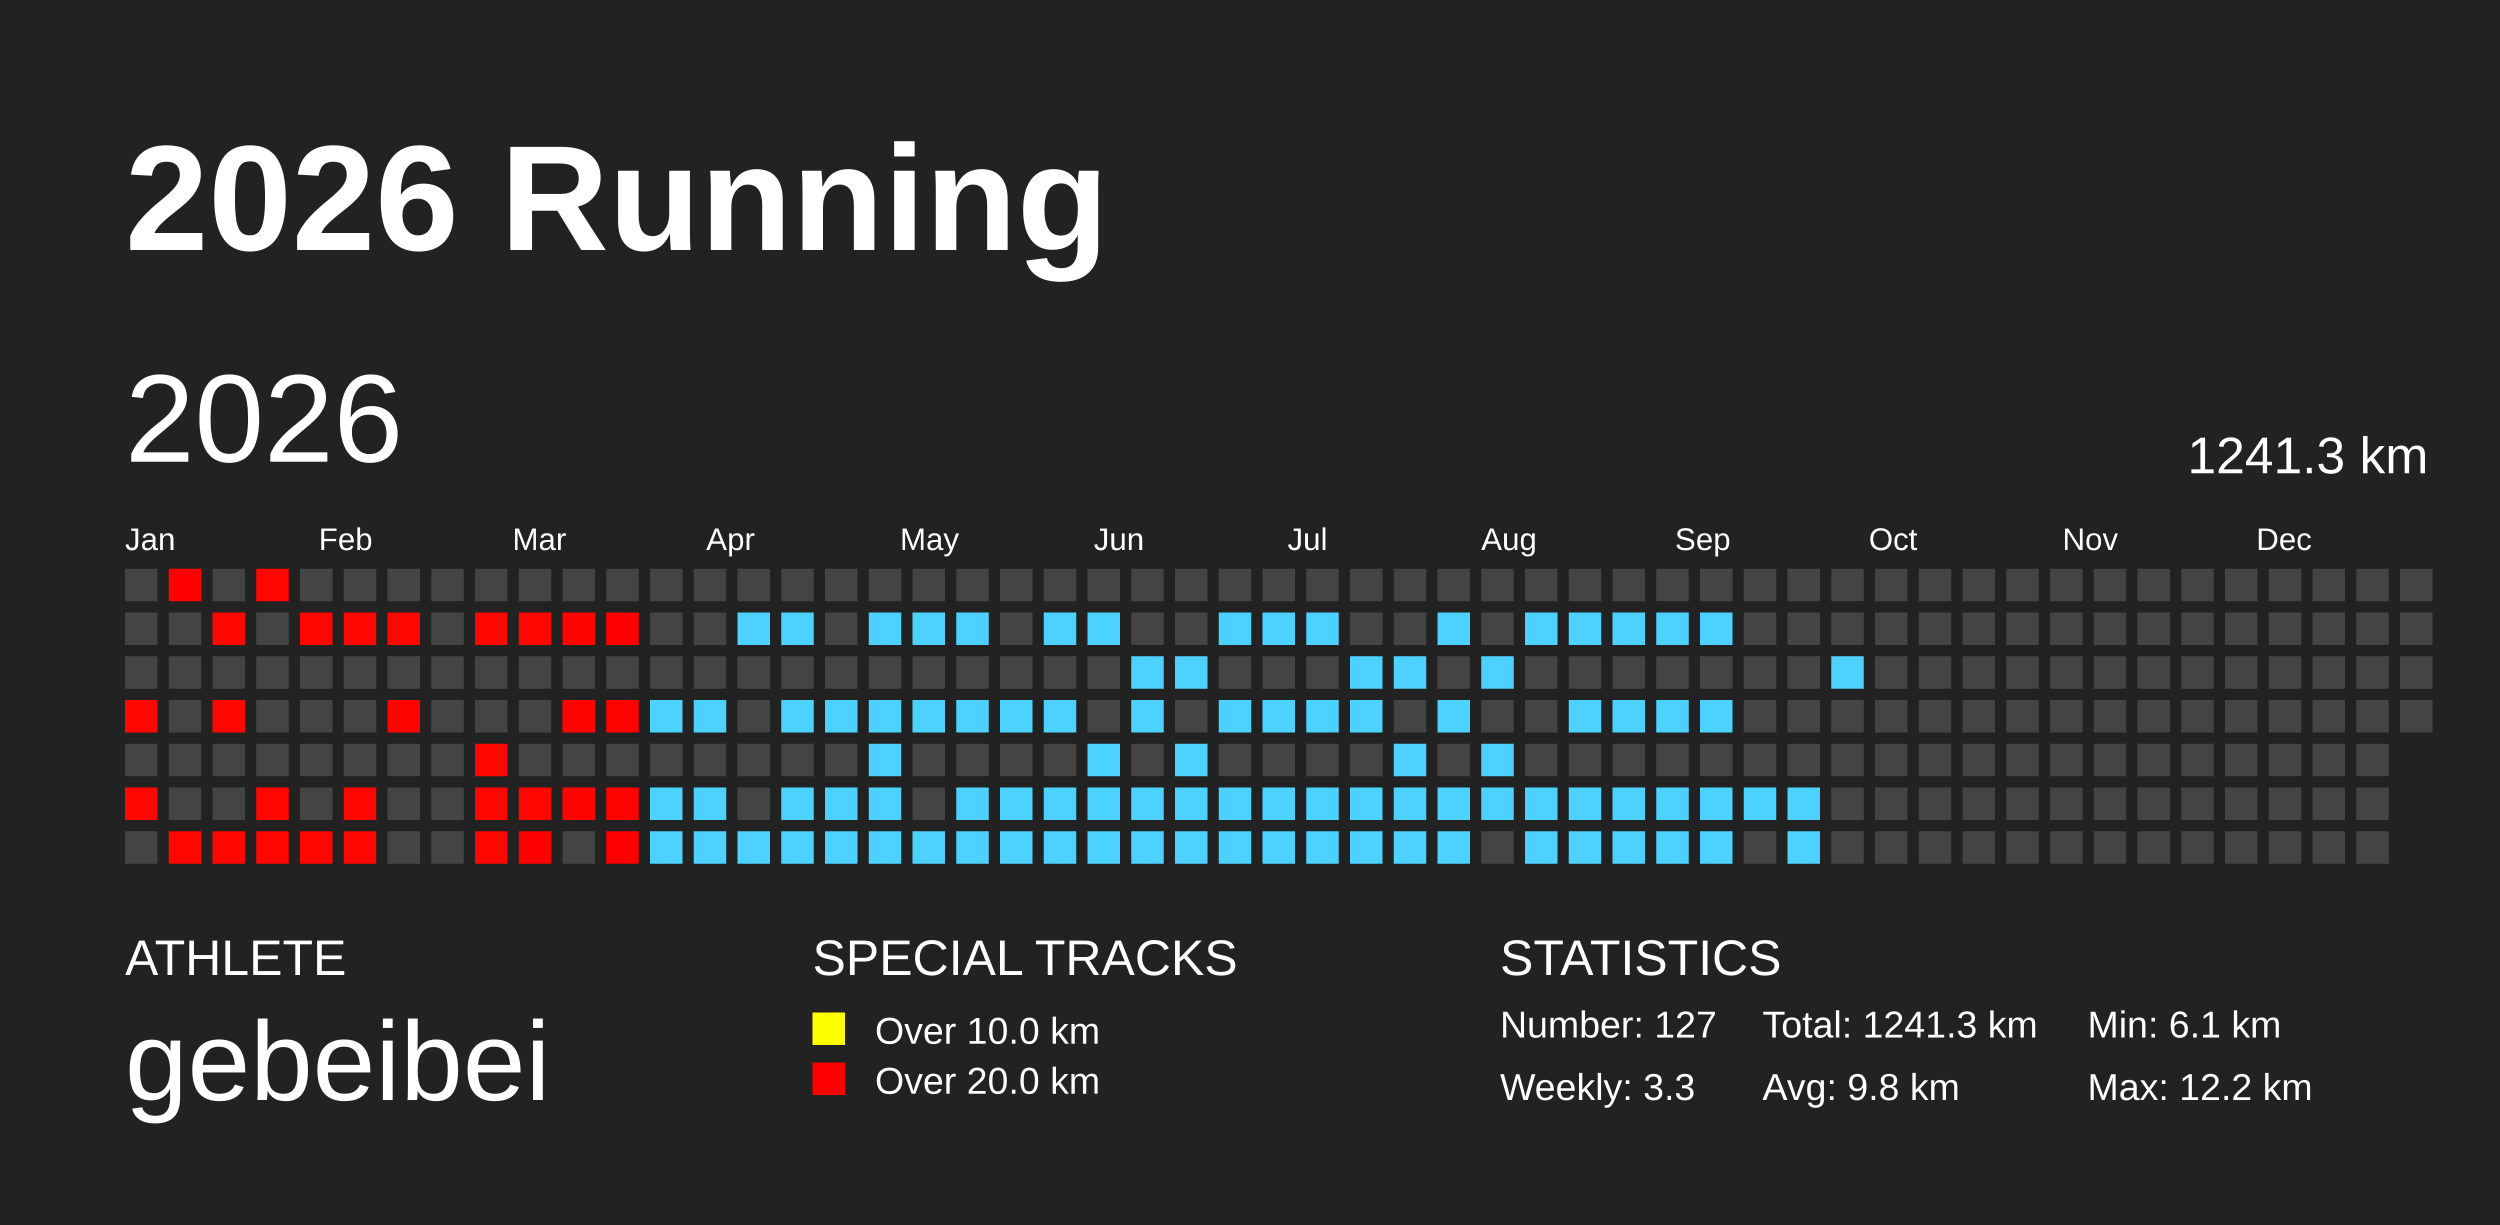
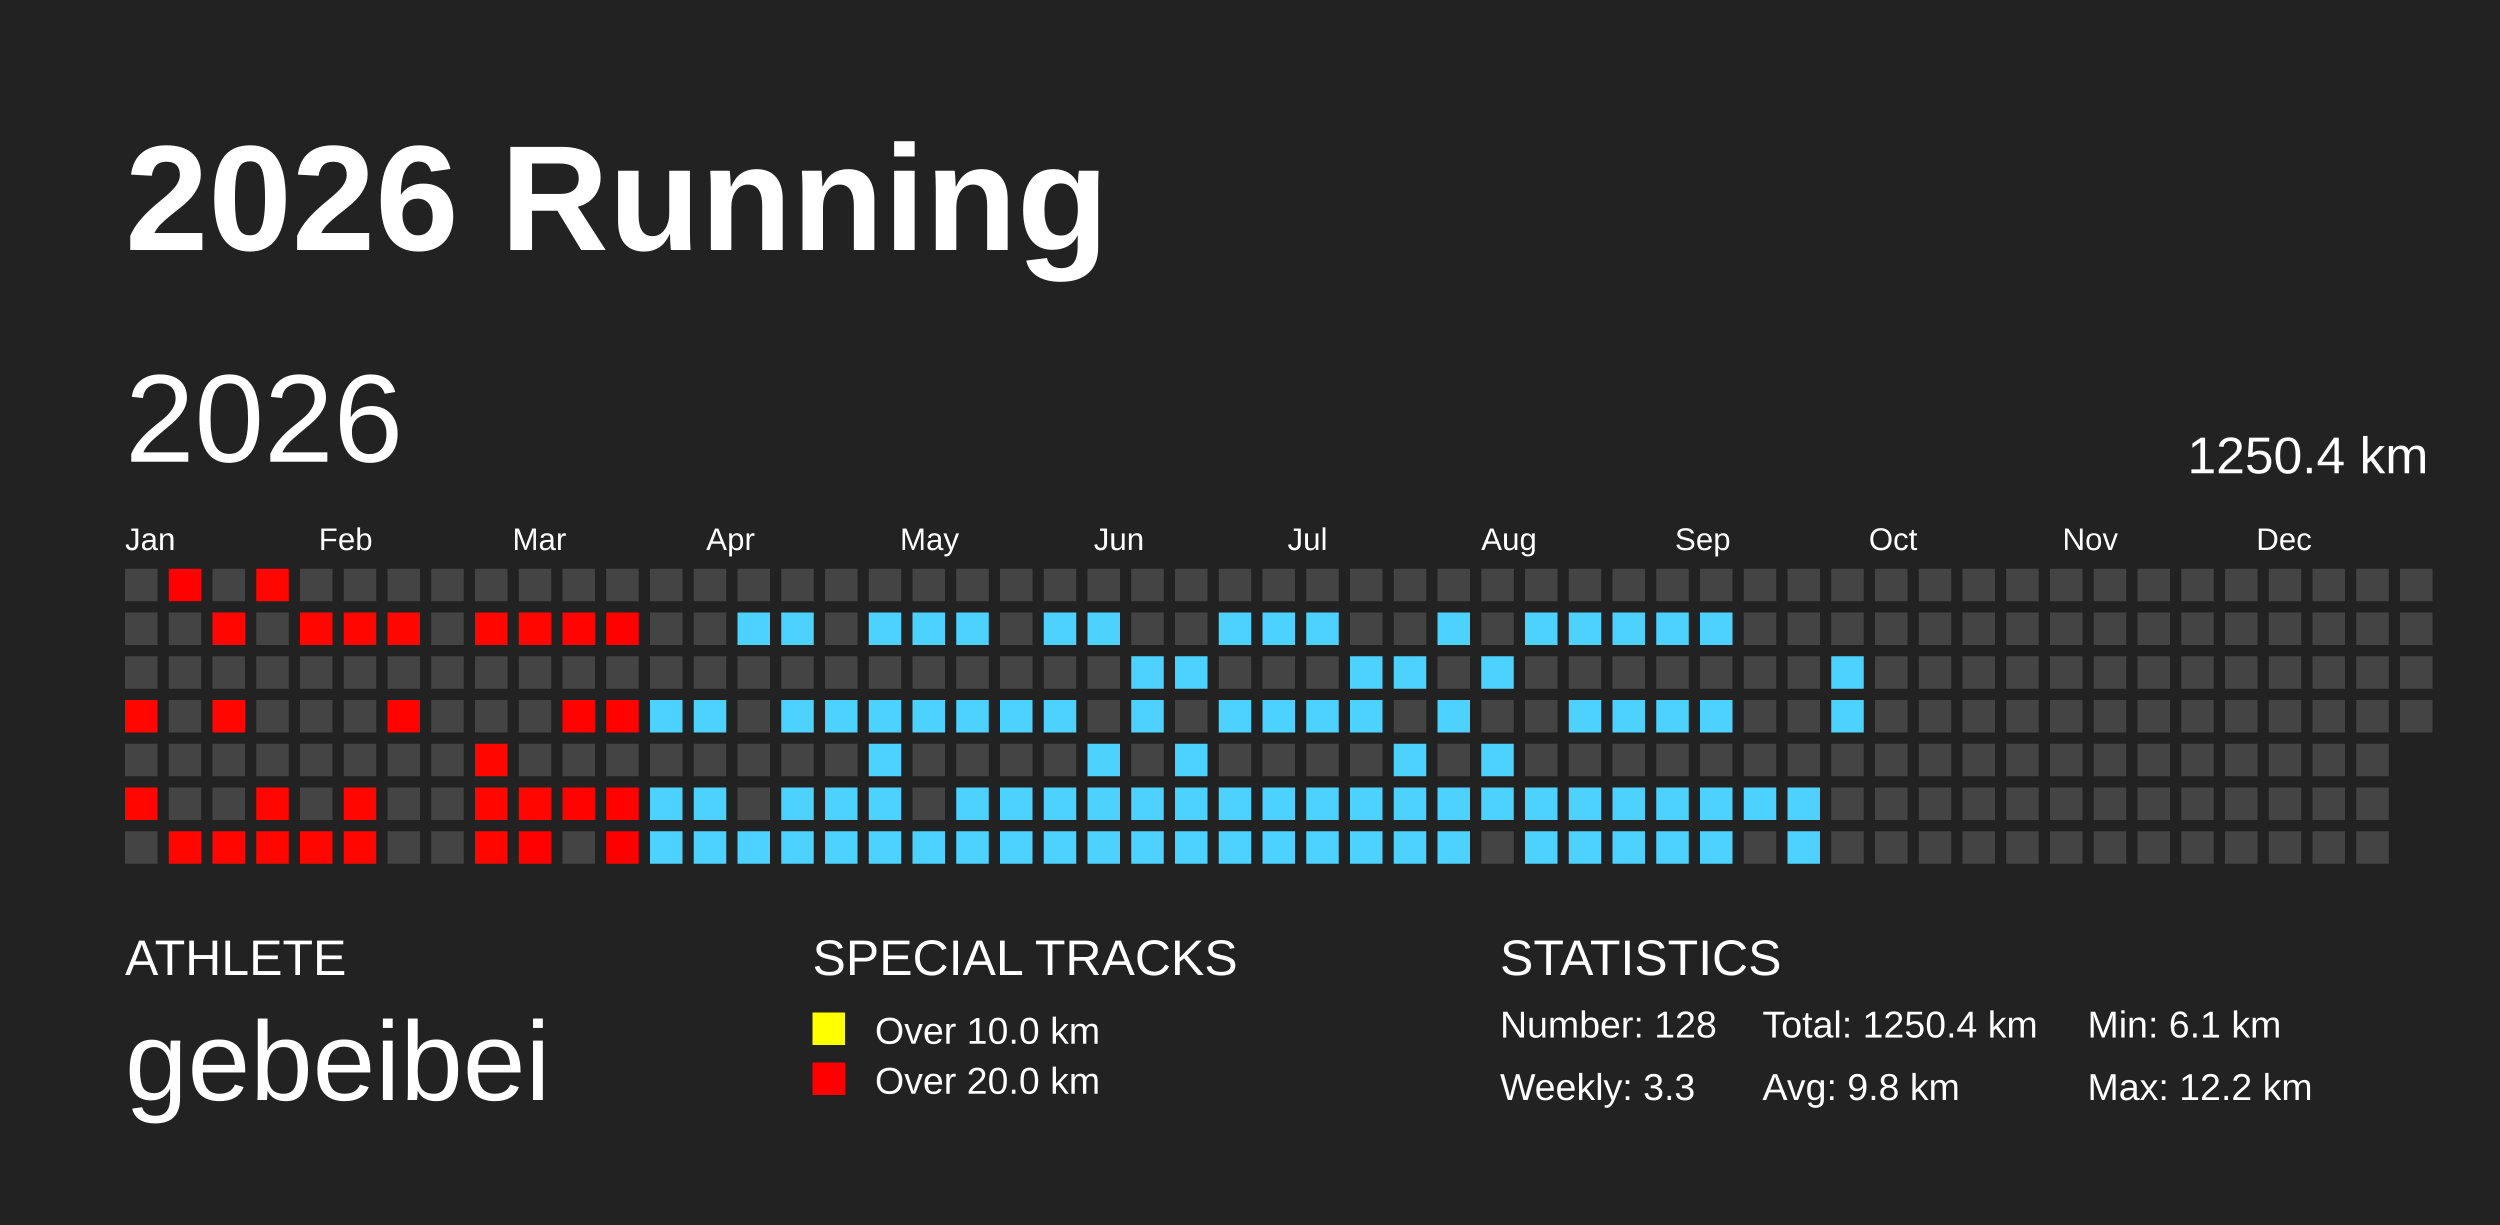
<svg xmlns="http://www.w3.org/2000/svg" baseProfile="full" height="98mm" version="1.1" viewBox="0,0,200,98" width="200mm">
  <defs />
  <rect fill="#222222" height="98" width="200" x="0" y="0" />
  <text fill="#FFFFFF" style="font-size:12px; font-family:Arial; font-weight:bold;" x="10" y="20">2026 Running</text>
  <text fill="#FFFFFF" style="font-size:4px; font-family:Arial" x="10" y="78">ATHLETE</text>
  <text fill="#FFFFFF" style="font-size:9px; font-family:Arial" x="10" y="88">gebeibei</text>
  <text fill="#FFFFFF" style="font-size:4px; font-family:Arial" x="65" y="78">SPECIAL TRACKS</text>
  <rect fill="yellow" height="2.6" width="2.6" x="65" y="81" />
  <text fill="#FFFFFF" style="font-size:3px; font-family:Arial" x="70" y="83.5">Over 10.0 km</text>
  <rect fill="red" height="2.6" width="2.6" x="65" y="85" />
  <text fill="#FFFFFF" style="font-size:3px; font-family:Arial" x="70" y="87.5">Over 20.0 km</text>
  <text fill="#FFFFFF" style="font-size:4px; font-family:Arial" x="120" y="78">STATISTICS</text>
-   <text fill="#FFFFFF" style="font-size:3px; font-family:Arial" x="120" y="83">Number: 127</text>
+   <text fill="#FFFFFF" style="font-size:3px; font-family:Arial" x="120" y="83">Number: 128</text>
  <text fill="#FFFFFF" style="font-size:3px; font-family:Arial" x="120" y="88">Weekly: 3.3</text>
-   <text fill="#FFFFFF" style="font-size:3px; font-family:Arial" x="141" y="83">Total: 1241.3 km</text>
+   <text fill="#FFFFFF" style="font-size:3px; font-family:Arial" x="141" y="83">Total: 1250.4 km</text>
  <text fill="#FFFFFF" style="font-size:3px; font-family:Arial" x="141" y="88">Avg: 9.8 km</text>
  <text fill="#FFFFFF" style="font-size:3px; font-family:Arial" x="167" y="83">Min: 6.1 km</text>
  <text fill="#FFFFFF" style="font-size:3px; font-family:Arial" x="167" y="88">Max: 12.2 km</text>
  <text dominant-baseline="hanging" fill="#FFFFFF" style="font-size:10.0px; font-family:Arial;" x="10" y="30">2026</text>
-   <text dominant-baseline="hanging" fill="#FFFFFF" style="font-size:4.125px; font-family:Arial;" x="175" y="35">1241.3 km</text>
+   <text dominant-baseline="hanging" fill="#FFFFFF" style="font-size:4.125px; font-family:Arial;" x="175" y="35">1250.4 km</text>
  <text fill="#FFFFFF" style="font-size:2.5px; font-family:Arial" x="10.0" y="44">Jan</text>
  <text fill="#FFFFFF" style="font-size:2.5px; font-family:Arial" x="25.5" y="44">Feb</text>
  <text fill="#FFFFFF" style="font-size:2.5px; font-family:Arial" x="41.0" y="44">Mar</text>
  <text fill="#FFFFFF" style="font-size:2.5px; font-family:Arial" x="56.5" y="44">Apr</text>
  <text fill="#FFFFFF" style="font-size:2.5px; font-family:Arial" x="72.0" y="44">May</text>
  <text fill="#FFFFFF" style="font-size:2.5px; font-family:Arial" x="87.5" y="44">Jun</text>
  <text fill="#FFFFFF" style="font-size:2.5px; font-family:Arial" x="103.0" y="44">Jul</text>
  <text fill="#FFFFFF" style="font-size:2.5px; font-family:Arial" x="118.5" y="44">Aug</text>
  <text fill="#FFFFFF" style="font-size:2.5px; font-family:Arial" x="134.0" y="44">Sep</text>
  <text fill="#FFFFFF" style="font-size:2.5px; font-family:Arial" x="149.5" y="44">Oct</text>
  <text fill="#FFFFFF" style="font-size:2.5px; font-family:Arial" x="165.0" y="44">Nov</text>
  <text fill="#FFFFFF" style="font-size:2.5px; font-family:Arial" x="180.5" y="44">Dec</text>
  <rect fill="#444444" height="2.6" width="2.6" x="10.0" y="45.5" />
  <rect fill="#444444" height="2.6" width="2.6" x="10.0" y="49.0" />
  <rect fill="#444444" height="2.6" width="2.6" x="10.0" y="52.5" />
  <rect fill="#ff0600" height="2.6" width="2.6" x="10.0" y="56.0" />
  <rect fill="#444444" height="2.6" width="2.6" x="10.0" y="59.5" />
  <rect fill="#ff0700" height="2.6" width="2.6" x="10.0" y="63.0" />
  <rect fill="#444444" height="2.6" width="2.6" x="10.0" y="66.5" />
  <rect fill="#ff0100" height="2.6" width="2.6" x="13.5" y="45.5" />
  <rect fill="#444444" height="2.6" width="2.6" x="13.5" y="49.0" />
  <rect fill="#444444" height="2.6" width="2.6" x="13.5" y="52.5" />
  <rect fill="#444444" height="2.6" width="2.6" x="13.5" y="56.0" />
  <rect fill="#444444" height="2.6" width="2.6" x="13.5" y="59.5" />
  <rect fill="#444444" height="2.6" width="2.6" x="13.5" y="63.0" />
  <rect fill="#ff0600" height="2.6" width="2.6" x="13.5" y="66.5" />
  <rect fill="#444444" height="2.6" width="2.6" x="17.0" y="45.5" />
  <rect fill="#ff0700" height="2.6" width="2.6" x="17.0" y="49.0" />
  <rect fill="#444444" height="2.6" width="2.6" x="17.0" y="52.5" />
  <rect fill="#ff0700" height="2.6" width="2.6" x="17.0" y="56.0" />
  <rect fill="#444444" height="2.6" width="2.6" x="17.0" y="59.5" />
  <rect fill="#444444" height="2.6" width="2.6" x="17.0" y="63.0" />
  <rect fill="#ff0700" height="2.6" width="2.6" x="17.0" y="66.5" />
  <rect fill="#ff0700" height="2.6" width="2.6" x="20.5" y="45.5" />
  <rect fill="#444444" height="2.6" width="2.6" x="20.5" y="49.0" />
  <rect fill="#444444" height="2.6" width="2.6" x="20.5" y="52.5" />
  <rect fill="#444444" height="2.6" width="2.6" x="20.5" y="56.0" />
  <rect fill="#444444" height="2.6" width="2.6" x="20.5" y="59.5" />
  <rect fill="#ff0700" height="2.6" width="2.6" x="20.5" y="63.0" />
  <rect fill="#ff0600" height="2.6" width="2.6" x="20.5" y="66.5" />
  <rect fill="#444444" height="2.6" width="2.6" x="24.0" y="45.5" />
  <rect fill="#ff0700" height="2.6" width="2.6" x="24.0" y="49.0" />
  <rect fill="#444444" height="2.6" width="2.6" x="24.0" y="52.5" />
  <rect fill="#444444" height="2.6" width="2.6" x="24.0" y="56.0" />
  <rect fill="#444444" height="2.6" width="2.6" x="24.0" y="59.5" />
  <rect fill="#444444" height="2.6" width="2.6" x="24.0" y="63.0" />
  <rect fill="#ff0700" height="2.6" width="2.6" x="24.0" y="66.5" />
  <rect fill="#444444" height="2.6" width="2.6" x="27.5" y="45.5" />
  <rect fill="#ff0700" height="2.6" width="2.6" x="27.5" y="49.0" />
  <rect fill="#444444" height="2.6" width="2.6" x="27.5" y="52.5" />
  <rect fill="#444444" height="2.6" width="2.6" x="27.5" y="56.0" />
  <rect fill="#444444" height="2.6" width="2.6" x="27.5" y="59.5" />
  <rect fill="#ff0600" height="2.6" width="2.6" x="27.5" y="63.0" />
  <rect fill="#ff0700" height="2.6" width="2.6" x="27.5" y="66.5" />
  <rect fill="#444444" height="2.6" width="2.6" x="31.0" y="45.5" />
  <rect fill="#ff0600" height="2.6" width="2.6" x="31.0" y="49.0" />
  <rect fill="#444444" height="2.6" width="2.6" x="31.0" y="52.5" />
  <rect fill="#ff0300" height="2.6" width="2.6" x="31.0" y="56.0" />
  <rect fill="#444444" height="2.6" width="2.6" x="31.0" y="59.5" />
  <rect fill="#444444" height="2.6" width="2.6" x="31.0" y="63.0" />
  <rect fill="#444444" height="2.6" width="2.6" x="31.0" y="66.5" />
  <rect fill="#444444" height="2.6" width="2.6" x="34.5" y="45.5" />
  <rect fill="#444444" height="2.6" width="2.6" x="34.5" y="49.0" />
  <rect fill="#444444" height="2.6" width="2.6" x="34.5" y="52.5" />
  <rect fill="#444444" height="2.6" width="2.6" x="34.5" y="56.0" />
  <rect fill="#444444" height="2.6" width="2.6" x="34.5" y="59.5" />
  <rect fill="#444444" height="2.6" width="2.6" x="34.5" y="63.0" />
  <rect fill="#444444" height="2.6" width="2.6" x="34.5" y="66.5" />
  <rect fill="#444444" height="2.6" width="2.6" x="38.0" y="45.5" />
  <rect fill="#ff0600" height="2.6" width="2.6" x="38.0" y="49.0" />
  <rect fill="#444444" height="2.6" width="2.6" x="38.0" y="52.5" />
  <rect fill="#444444" height="2.6" width="2.6" x="38.0" y="56.0" />
  <rect fill="#ff0700" height="2.6" width="2.6" x="38.0" y="59.5" />
  <rect fill="#ff0700" height="2.6" width="2.6" x="38.0" y="63.0" />
  <rect fill="#ff0700" height="2.6" width="2.6" x="38.0" y="66.5" />
  <rect fill="#444444" height="2.6" width="2.6" x="41.5" y="45.5" />
  <rect fill="#ff0700" height="2.6" width="2.6" x="41.5" y="49.0" />
  <rect fill="#444444" height="2.6" width="2.6" x="41.5" y="52.5" />
  <rect fill="#444444" height="2.6" width="2.6" x="41.5" y="56.0" />
  <rect fill="#444444" height="2.6" width="2.6" x="41.5" y="59.5" />
  <rect fill="#ff0600" height="2.6" width="2.6" x="41.5" y="63.0" />
  <rect fill="#ff0100" height="2.6" width="2.6" x="41.5" y="66.5" />
  <rect fill="#444444" height="2.6" width="2.6" x="45.0" y="45.5" />
  <rect fill="#ff0400" height="2.6" width="2.6" x="45.0" y="49.0" />
  <rect fill="#444444" height="2.6" width="2.6" x="45.0" y="52.5" />
  <rect fill="#ff0300" height="2.6" width="2.6" x="45.0" y="56.0" />
  <rect fill="#444444" height="2.6" width="2.6" x="45.0" y="59.5" />
  <rect fill="#ff0300" height="2.6" width="2.6" x="45.0" y="63.0" />
  <rect fill="#444444" height="2.6" width="2.6" x="45.0" y="66.5" />
  <rect fill="#444444" height="2.6" width="2.6" x="48.5" y="45.5" />
  <rect fill="#ff0200" height="2.6" width="2.6" x="48.5" y="49.0" />
  <rect fill="#444444" height="2.6" width="2.6" x="48.5" y="52.5" />
  <rect fill="#ff0300" height="2.6" width="2.6" x="48.5" y="56.0" />
  <rect fill="#444444" height="2.6" width="2.6" x="48.5" y="59.5" />
  <rect fill="#ff0300" height="2.6" width="2.6" x="48.5" y="63.0" />
  <rect fill="#ff0000" height="2.6" width="2.6" x="48.5" y="66.5" />
  <rect fill="#444444" height="2.6" width="2.6" x="52.0" y="45.5" />
  <rect fill="#444444" height="2.6" width="2.6" x="52.0" y="49.0" />
  <rect fill="#444444" height="2.6" width="2.6" x="52.0" y="52.5" />
  <rect fill="#4dd2ff" height="2.6" width="2.6" x="52.0" y="56.0" />
  <rect fill="#444444" height="2.6" width="2.6" x="52.0" y="59.5" />
  <rect fill="#4dd2ff" height="2.6" width="2.6" x="52.0" y="63.0" />
  <rect fill="#4dd2ff" height="2.6" width="2.6" x="52.0" y="66.5" />
  <rect fill="#444444" height="2.6" width="2.6" x="55.5" y="45.5" />
  <rect fill="#444444" height="2.6" width="2.6" x="55.5" y="49.0" />
  <rect fill="#444444" height="2.6" width="2.6" x="55.5" y="52.5" />
  <rect fill="#4dd2ff" height="2.6" width="2.6" x="55.5" y="56.0" />
  <rect fill="#444444" height="2.6" width="2.6" x="55.5" y="59.5" />
  <rect fill="#4dd2ff" height="2.6" width="2.6" x="55.5" y="63.0" />
  <rect fill="#4dd2ff" height="2.6" width="2.6" x="55.5" y="66.5" />
  <rect fill="#444444" height="2.6" width="2.6" x="59.0" y="45.5" />
  <rect fill="#4dd2ff" height="2.6" width="2.6" x="59.0" y="49.0" />
  <rect fill="#444444" height="2.6" width="2.6" x="59.0" y="52.5" />
  <rect fill="#444444" height="2.6" width="2.6" x="59.0" y="56.0" />
  <rect fill="#444444" height="2.6" width="2.6" x="59.0" y="59.5" />
  <rect fill="#444444" height="2.6" width="2.6" x="59.0" y="63.0" />
  <rect fill="#4dd2ff" height="2.6" width="2.6" x="59.0" y="66.5" />
  <rect fill="#444444" height="2.6" width="2.6" x="62.5" y="45.5" />
  <rect fill="#4dd2ff" height="2.6" width="2.6" x="62.5" y="49.0" />
  <rect fill="#444444" height="2.6" width="2.6" x="62.5" y="52.5" />
  <rect fill="#4dd2ff" height="2.6" width="2.6" x="62.5" y="56.0" />
  <rect fill="#444444" height="2.6" width="2.6" x="62.5" y="59.5" />
  <rect fill="#4dd2ff" height="2.6" width="2.6" x="62.5" y="63.0" />
  <rect fill="#4dd2ff" height="2.6" width="2.6" x="62.5" y="66.5" />
  <rect fill="#444444" height="2.6" width="2.6" x="66.0" y="45.5" />
  <rect fill="#444444" height="2.6" width="2.6" x="66.0" y="49.0" />
  <rect fill="#444444" height="2.6" width="2.6" x="66.0" y="52.5" />
  <rect fill="#4dd2ff" height="2.6" width="2.6" x="66.0" y="56.0" />
  <rect fill="#444444" height="2.6" width="2.6" x="66.0" y="59.5" />
  <rect fill="#4dd2ff" height="2.6" width="2.6" x="66.0" y="63.0" />
  <rect fill="#4dd2ff" height="2.6" width="2.6" x="66.0" y="66.5" />
  <rect fill="#444444" height="2.6" width="2.6" x="69.5" y="45.5" />
  <rect fill="#4dd2ff" height="2.6" width="2.6" x="69.5" y="49.0" />
  <rect fill="#444444" height="2.6" width="2.6" x="69.5" y="52.5" />
  <rect fill="#4dd2ff" height="2.6" width="2.6" x="69.5" y="56.0" />
  <rect fill="#4dd2ff" height="2.6" width="2.6" x="69.5" y="59.5" />
  <rect fill="#4dd2ff" height="2.6" width="2.6" x="69.5" y="63.0" />
  <rect fill="#4dd2ff" height="2.6" width="2.6" x="69.5" y="66.5" />
  <rect fill="#444444" height="2.6" width="2.6" x="73.0" y="45.5" />
  <rect fill="#4dd2ff" height="2.6" width="2.6" x="73.0" y="49.0" />
  <rect fill="#444444" height="2.6" width="2.6" x="73.0" y="52.5" />
  <rect fill="#4dd2ff" height="2.6" width="2.6" x="73.0" y="56.0" />
  <rect fill="#444444" height="2.6" width="2.6" x="73.0" y="59.5" />
  <rect fill="#444444" height="2.6" width="2.6" x="73.0" y="63.0" />
  <rect fill="#4dd2ff" height="2.6" width="2.6" x="73.0" y="66.5" />
  <rect fill="#444444" height="2.6" width="2.6" x="76.5" y="45.5" />
  <rect fill="#4dd2ff" height="2.6" width="2.6" x="76.5" y="49.0" />
  <rect fill="#444444" height="2.6" width="2.6" x="76.5" y="52.5" />
  <rect fill="#4dd2ff" height="2.6" width="2.6" x="76.5" y="56.0" />
  <rect fill="#444444" height="2.6" width="2.6" x="76.5" y="59.5" />
  <rect fill="#4dd2ff" height="2.6" width="2.6" x="76.5" y="63.0" />
  <rect fill="#4dd2ff" height="2.6" width="2.6" x="76.5" y="66.5" />
  <rect fill="#444444" height="2.6" width="2.6" x="80.0" y="45.5" />
  <rect fill="#444444" height="2.6" width="2.6" x="80.0" y="49.0" />
  <rect fill="#444444" height="2.6" width="2.6" x="80.0" y="52.5" />
  <rect fill="#4dd2ff" height="2.6" width="2.6" x="80.0" y="56.0" />
  <rect fill="#444444" height="2.6" width="2.6" x="80.0" y="59.5" />
  <rect fill="#4dd2ff" height="2.6" width="2.6" x="80.0" y="63.0" />
  <rect fill="#4dd2ff" height="2.6" width="2.6" x="80.0" y="66.5" />
  <rect fill="#444444" height="2.6" width="2.6" x="83.5" y="45.5" />
  <rect fill="#4dd2ff" height="2.6" width="2.6" x="83.5" y="49.0" />
  <rect fill="#444444" height="2.6" width="2.6" x="83.5" y="52.5" />
  <rect fill="#4dd2ff" height="2.6" width="2.6" x="83.5" y="56.0" />
  <rect fill="#444444" height="2.6" width="2.6" x="83.5" y="59.5" />
  <rect fill="#4dd2ff" height="2.6" width="2.6" x="83.5" y="63.0" />
  <rect fill="#4dd2ff" height="2.6" width="2.6" x="83.5" y="66.5" />
  <rect fill="#444444" height="2.6" width="2.6" x="87.0" y="45.5" />
  <rect fill="#4dd2ff" height="2.6" width="2.6" x="87.0" y="49.0" />
  <rect fill="#444444" height="2.6" width="2.6" x="87.0" y="52.5" />
  <rect fill="#444444" height="2.6" width="2.6" x="87.0" y="56.0" />
  <rect fill="#4dd2ff" height="2.6" width="2.6" x="87.0" y="59.5" />
  <rect fill="#4dd2ff" height="2.6" width="2.6" x="87.0" y="63.0" />
  <rect fill="#4dd2ff" height="2.6" width="2.6" x="87.0" y="66.5" />
  <rect fill="#444444" height="2.6" width="2.6" x="90.5" y="45.5" />
  <rect fill="#444444" height="2.6" width="2.6" x="90.5" y="49.0" />
  <rect fill="#4dd2ff" height="2.6" width="2.6" x="90.5" y="52.5" />
  <rect fill="#4dd2ff" height="2.6" width="2.6" x="90.5" y="56.0" />
  <rect fill="#444444" height="2.6" width="2.6" x="90.5" y="59.5" />
  <rect fill="#4dd2ff" height="2.6" width="2.6" x="90.5" y="63.0" />
  <rect fill="#4dd2ff" height="2.6" width="2.6" x="90.5" y="66.5" />
  <rect fill="#444444" height="2.6" width="2.6" x="94.0" y="45.5" />
  <rect fill="#444444" height="2.6" width="2.6" x="94.0" y="49.0" />
  <rect fill="#4dd2ff" height="2.6" width="2.6" x="94.0" y="52.5" />
  <rect fill="#444444" height="2.6" width="2.6" x="94.0" y="56.0" />
  <rect fill="#4dd2ff" height="2.6" width="2.6" x="94.0" y="59.5" />
  <rect fill="#4dd2ff" height="2.6" width="2.6" x="94.0" y="63.0" />
  <rect fill="#4dd2ff" height="2.6" width="2.6" x="94.0" y="66.5" />
  <rect fill="#444444" height="2.6" width="2.6" x="97.5" y="45.5" />
  <rect fill="#4dd2ff" height="2.6" width="2.6" x="97.5" y="49.0" />
  <rect fill="#444444" height="2.6" width="2.6" x="97.5" y="52.5" />
  <rect fill="#4dd2ff" height="2.6" width="2.6" x="97.5" y="56.0" />
  <rect fill="#444444" height="2.6" width="2.6" x="97.5" y="59.5" />
  <rect fill="#4dd2ff" height="2.6" width="2.6" x="97.5" y="63.0" />
  <rect fill="#4dd2ff" height="2.6" width="2.6" x="97.5" y="66.5" />
  <rect fill="#444444" height="2.6" width="2.6" x="101.0" y="45.5" />
  <rect fill="#4dd2ff" height="2.6" width="2.6" x="101.0" y="49.0" />
  <rect fill="#444444" height="2.6" width="2.6" x="101.0" y="52.5" />
  <rect fill="#4dd2ff" height="2.6" width="2.6" x="101.0" y="56.0" />
  <rect fill="#444444" height="2.6" width="2.6" x="101.0" y="59.5" />
  <rect fill="#4dd2ff" height="2.6" width="2.6" x="101.0" y="63.0" />
  <rect fill="#4dd2ff" height="2.6" width="2.6" x="101.0" y="66.5" />
  <rect fill="#444444" height="2.6" width="2.6" x="104.5" y="45.5" />
  <rect fill="#4dd2ff" height="2.6" width="2.6" x="104.5" y="49.0" />
  <rect fill="#444444" height="2.6" width="2.6" x="104.5" y="52.5" />
  <rect fill="#4dd2ff" height="2.6" width="2.6" x="104.5" y="56.0" />
  <rect fill="#444444" height="2.6" width="2.6" x="104.5" y="59.5" />
  <rect fill="#4dd2ff" height="2.6" width="2.6" x="104.5" y="63.0" />
  <rect fill="#4dd2ff" height="2.6" width="2.6" x="104.5" y="66.5" />
  <rect fill="#444444" height="2.6" width="2.6" x="108.0" y="45.5" />
  <rect fill="#444444" height="2.6" width="2.6" x="108.0" y="49.0" />
  <rect fill="#4dd2ff" height="2.6" width="2.6" x="108.0" y="52.5" />
  <rect fill="#4dd2ff" height="2.6" width="2.6" x="108.0" y="56.0" />
  <rect fill="#444444" height="2.6" width="2.6" x="108.0" y="59.5" />
  <rect fill="#4dd2ff" height="2.6" width="2.6" x="108.0" y="63.0" />
  <rect fill="#4dd2ff" height="2.6" width="2.6" x="108.0" y="66.5" />
  <rect fill="#444444" height="2.6" width="2.6" x="111.5" y="45.5" />
  <rect fill="#444444" height="2.6" width="2.6" x="111.5" y="49.0" />
  <rect fill="#4dd2ff" height="2.6" width="2.6" x="111.5" y="52.5" />
  <rect fill="#444444" height="2.6" width="2.6" x="111.5" y="56.0" />
  <rect fill="#4dd2ff" height="2.6" width="2.6" x="111.5" y="59.5" />
  <rect fill="#4dd2ff" height="2.6" width="2.6" x="111.5" y="63.0" />
  <rect fill="#4dd2ff" height="2.6" width="2.6" x="111.5" y="66.5" />
  <rect fill="#444444" height="2.6" width="2.6" x="115.0" y="45.5" />
  <rect fill="#4dd2ff" height="2.6" width="2.6" x="115.0" y="49.0" />
  <rect fill="#444444" height="2.6" width="2.6" x="115.0" y="52.5" />
  <rect fill="#4dd2ff" height="2.6" width="2.6" x="115.0" y="56.0" />
  <rect fill="#444444" height="2.6" width="2.6" x="115.0" y="59.5" />
  <rect fill="#4dd2ff" height="2.6" width="2.6" x="115.0" y="63.0" />
  <rect fill="#4dd2ff" height="2.6" width="2.6" x="115.0" y="66.5" />
  <rect fill="#444444" height="2.6" width="2.6" x="118.5" y="45.5" />
  <rect fill="#444444" height="2.6" width="2.6" x="118.5" y="49.0" />
  <rect fill="#4dd2ff" height="2.6" width="2.6" x="118.5" y="52.5" />
  <rect fill="#444444" height="2.6" width="2.6" x="118.5" y="56.0" />
  <rect fill="#4dd2ff" height="2.6" width="2.6" x="118.5" y="59.5" />
  <rect fill="#4dd2ff" height="2.6" width="2.6" x="118.5" y="63.0" />
  <rect fill="#444444" height="2.6" width="2.6" x="118.5" y="66.5" />
  <rect fill="#444444" height="2.6" width="2.6" x="122.0" y="45.5" />
  <rect fill="#4dd2ff" height="2.6" width="2.6" x="122.0" y="49.0" />
  <rect fill="#444444" height="2.6" width="2.6" x="122.0" y="52.5" />
  <rect fill="#444444" height="2.6" width="2.6" x="122.0" y="56.0" />
  <rect fill="#444444" height="2.6" width="2.6" x="122.0" y="59.5" />
  <rect fill="#4dd2ff" height="2.6" width="2.6" x="122.0" y="63.0" />
  <rect fill="#4dd2ff" height="2.6" width="2.6" x="122.0" y="66.5" />
  <rect fill="#444444" height="2.6" width="2.6" x="125.5" y="45.5" />
  <rect fill="#4dd2ff" height="2.6" width="2.6" x="125.5" y="49.0" />
  <rect fill="#444444" height="2.6" width="2.6" x="125.5" y="52.5" />
  <rect fill="#4dd2ff" height="2.6" width="2.6" x="125.5" y="56.0" />
  <rect fill="#444444" height="2.6" width="2.6" x="125.5" y="59.5" />
  <rect fill="#4dd2ff" height="2.6" width="2.6" x="125.5" y="63.0" />
  <rect fill="#4dd2ff" height="2.6" width="2.6" x="125.5" y="66.5" />
  <rect fill="#444444" height="2.6" width="2.6" x="129.0" y="45.5" />
  <rect fill="#4dd2ff" height="2.6" width="2.6" x="129.0" y="49.0" />
  <rect fill="#444444" height="2.6" width="2.6" x="129.0" y="52.5" />
  <rect fill="#4dd2ff" height="2.6" width="2.6" x="129.0" y="56.0" />
  <rect fill="#444444" height="2.6" width="2.6" x="129.0" y="59.5" />
  <rect fill="#4dd2ff" height="2.6" width="2.6" x="129.0" y="63.0" />
  <rect fill="#4dd2ff" height="2.6" width="2.6" x="129.0" y="66.5" />
  <rect fill="#444444" height="2.6" width="2.6" x="132.5" y="45.5" />
  <rect fill="#4dd2ff" height="2.6" width="2.6" x="132.5" y="49.0" />
  <rect fill="#444444" height="2.6" width="2.6" x="132.5" y="52.5" />
  <rect fill="#4dd2ff" height="2.6" width="2.6" x="132.5" y="56.0" />
  <rect fill="#444444" height="2.6" width="2.6" x="132.5" y="59.5" />
  <rect fill="#4dd2ff" height="2.6" width="2.6" x="132.5" y="63.0" />
  <rect fill="#4dd2ff" height="2.6" width="2.6" x="132.5" y="66.5" />
  <rect fill="#444444" height="2.6" width="2.6" x="136.0" y="45.5" />
  <rect fill="#4dd2ff" height="2.6" width="2.6" x="136.0" y="49.0" />
  <rect fill="#444444" height="2.6" width="2.6" x="136.0" y="52.5" />
  <rect fill="#4dd2ff" height="2.6" width="2.6" x="136.0" y="56.0" />
  <rect fill="#444444" height="2.6" width="2.6" x="136.0" y="59.5" />
  <rect fill="#4dd2ff" height="2.6" width="2.6" x="136.0" y="63.0" />
  <rect fill="#4dd2ff" height="2.6" width="2.6" x="136.0" y="66.5" />
  <rect fill="#444444" height="2.6" width="2.6" x="139.5" y="45.5" />
  <rect fill="#444444" height="2.6" width="2.6" x="139.5" y="49.0" />
  <rect fill="#444444" height="2.6" width="2.6" x="139.5" y="52.5" />
  <rect fill="#444444" height="2.6" width="2.6" x="139.5" y="56.0" />
  <rect fill="#444444" height="2.6" width="2.6" x="139.5" y="59.5" />
  <rect fill="#4dd2ff" height="2.6" width="2.6" x="139.5" y="63.0" />
  <rect fill="#444444" height="2.6" width="2.6" x="139.5" y="66.5" />
  <rect fill="#444444" height="2.6" width="2.6" x="143.0" y="45.5" />
  <rect fill="#444444" height="2.6" width="2.6" x="143.0" y="49.0" />
  <rect fill="#444444" height="2.6" width="2.6" x="143.0" y="52.5" />
  <rect fill="#444444" height="2.6" width="2.6" x="143.0" y="56.0" />
  <rect fill="#444444" height="2.6" width="2.6" x="143.0" y="59.5" />
  <rect fill="#4dd2ff" height="2.6" width="2.6" x="143.0" y="63.0" />
  <rect fill="#4dd2ff" height="2.6" width="2.6" x="143.0" y="66.5" />
  <rect fill="#444444" height="2.6" width="2.6" x="146.5" y="45.5" />
  <rect fill="#444444" height="2.6" width="2.6" x="146.5" y="49.0" />
  <rect fill="#4dd2ff" height="2.6" width="2.6" x="146.5" y="52.5" />
-   <rect fill="#444444" height="2.6" width="2.6" x="146.5" y="56.0" />
+   <rect fill="#4dd2ff" height="2.6" width="2.6" x="146.5" y="56.0" />
  <rect fill="#444444" height="2.6" width="2.6" x="146.5" y="59.5" />
  <rect fill="#444444" height="2.6" width="2.6" x="146.5" y="63.0" />
  <rect fill="#444444" height="2.6" width="2.6" x="146.5" y="66.5" />
  <rect fill="#444444" height="2.6" width="2.6" x="150.0" y="45.5" />
  <rect fill="#444444" height="2.6" width="2.6" x="150.0" y="49.0" />
  <rect fill="#444444" height="2.6" width="2.6" x="150.0" y="52.5" />
  <rect fill="#444444" height="2.6" width="2.6" x="150.0" y="56.0" />
  <rect fill="#444444" height="2.6" width="2.6" x="150.0" y="59.5" />
  <rect fill="#444444" height="2.6" width="2.6" x="150.0" y="63.0" />
  <rect fill="#444444" height="2.6" width="2.6" x="150.0" y="66.5" />
  <rect fill="#444444" height="2.6" width="2.6" x="153.5" y="45.5" />
  <rect fill="#444444" height="2.6" width="2.6" x="153.5" y="49.0" />
  <rect fill="#444444" height="2.6" width="2.6" x="153.5" y="52.5" />
  <rect fill="#444444" height="2.6" width="2.6" x="153.5" y="56.0" />
  <rect fill="#444444" height="2.6" width="2.6" x="153.5" y="59.5" />
  <rect fill="#444444" height="2.6" width="2.6" x="153.5" y="63.0" />
  <rect fill="#444444" height="2.6" width="2.6" x="153.5" y="66.5" />
  <rect fill="#444444" height="2.6" width="2.6" x="157.0" y="45.5" />
  <rect fill="#444444" height="2.6" width="2.6" x="157.0" y="49.0" />
  <rect fill="#444444" height="2.6" width="2.6" x="157.0" y="52.5" />
  <rect fill="#444444" height="2.6" width="2.6" x="157.0" y="56.0" />
  <rect fill="#444444" height="2.6" width="2.6" x="157.0" y="59.5" />
  <rect fill="#444444" height="2.6" width="2.6" x="157.0" y="63.0" />
  <rect fill="#444444" height="2.6" width="2.6" x="157.0" y="66.5" />
  <rect fill="#444444" height="2.6" width="2.6" x="160.5" y="45.5" />
  <rect fill="#444444" height="2.6" width="2.6" x="160.5" y="49.0" />
  <rect fill="#444444" height="2.6" width="2.6" x="160.5" y="52.5" />
  <rect fill="#444444" height="2.6" width="2.6" x="160.5" y="56.0" />
  <rect fill="#444444" height="2.6" width="2.6" x="160.5" y="59.5" />
  <rect fill="#444444" height="2.6" width="2.6" x="160.5" y="63.0" />
  <rect fill="#444444" height="2.6" width="2.6" x="160.5" y="66.5" />
  <rect fill="#444444" height="2.6" width="2.6" x="164.0" y="45.5" />
  <rect fill="#444444" height="2.6" width="2.6" x="164.0" y="49.0" />
  <rect fill="#444444" height="2.6" width="2.6" x="164.0" y="52.5" />
  <rect fill="#444444" height="2.6" width="2.6" x="164.0" y="56.0" />
  <rect fill="#444444" height="2.6" width="2.6" x="164.0" y="59.5" />
  <rect fill="#444444" height="2.6" width="2.6" x="164.0" y="63.0" />
  <rect fill="#444444" height="2.6" width="2.6" x="164.0" y="66.5" />
  <rect fill="#444444" height="2.6" width="2.6" x="167.5" y="45.5" />
  <rect fill="#444444" height="2.6" width="2.6" x="167.5" y="49.0" />
  <rect fill="#444444" height="2.6" width="2.6" x="167.5" y="52.5" />
  <rect fill="#444444" height="2.6" width="2.6" x="167.5" y="56.0" />
  <rect fill="#444444" height="2.6" width="2.6" x="167.5" y="59.5" />
  <rect fill="#444444" height="2.6" width="2.6" x="167.5" y="63.0" />
  <rect fill="#444444" height="2.6" width="2.6" x="167.5" y="66.5" />
  <rect fill="#444444" height="2.6" width="2.6" x="171.0" y="45.5" />
  <rect fill="#444444" height="2.6" width="2.6" x="171.0" y="49.0" />
  <rect fill="#444444" height="2.6" width="2.6" x="171.0" y="52.5" />
  <rect fill="#444444" height="2.6" width="2.6" x="171.0" y="56.0" />
  <rect fill="#444444" height="2.6" width="2.6" x="171.0" y="59.5" />
  <rect fill="#444444" height="2.6" width="2.6" x="171.0" y="63.0" />
  <rect fill="#444444" height="2.6" width="2.6" x="171.0" y="66.5" />
  <rect fill="#444444" height="2.6" width="2.6" x="174.5" y="45.5" />
  <rect fill="#444444" height="2.6" width="2.6" x="174.5" y="49.0" />
  <rect fill="#444444" height="2.6" width="2.6" x="174.5" y="52.5" />
  <rect fill="#444444" height="2.6" width="2.6" x="174.5" y="56.0" />
  <rect fill="#444444" height="2.6" width="2.6" x="174.5" y="59.5" />
  <rect fill="#444444" height="2.6" width="2.6" x="174.5" y="63.0" />
  <rect fill="#444444" height="2.6" width="2.6" x="174.5" y="66.5" />
  <rect fill="#444444" height="2.6" width="2.6" x="178.0" y="45.5" />
  <rect fill="#444444" height="2.6" width="2.6" x="178.0" y="49.0" />
  <rect fill="#444444" height="2.6" width="2.6" x="178.0" y="52.5" />
  <rect fill="#444444" height="2.6" width="2.6" x="178.0" y="56.0" />
  <rect fill="#444444" height="2.6" width="2.6" x="178.0" y="59.5" />
  <rect fill="#444444" height="2.6" width="2.6" x="178.0" y="63.0" />
  <rect fill="#444444" height="2.6" width="2.6" x="178.0" y="66.5" />
  <rect fill="#444444" height="2.6" width="2.6" x="181.5" y="45.5" />
  <rect fill="#444444" height="2.6" width="2.6" x="181.5" y="49.0" />
  <rect fill="#444444" height="2.6" width="2.6" x="181.5" y="52.5" />
  <rect fill="#444444" height="2.6" width="2.6" x="181.5" y="56.0" />
  <rect fill="#444444" height="2.6" width="2.6" x="181.5" y="59.5" />
  <rect fill="#444444" height="2.6" width="2.6" x="181.5" y="63.0" />
  <rect fill="#444444" height="2.6" width="2.6" x="181.5" y="66.5" />
  <rect fill="#444444" height="2.6" width="2.6" x="185.0" y="45.5" />
  <rect fill="#444444" height="2.6" width="2.6" x="185.0" y="49.0" />
  <rect fill="#444444" height="2.6" width="2.6" x="185.0" y="52.5" />
  <rect fill="#444444" height="2.6" width="2.6" x="185.0" y="56.0" />
  <rect fill="#444444" height="2.6" width="2.6" x="185.0" y="59.5" />
  <rect fill="#444444" height="2.6" width="2.6" x="185.0" y="63.0" />
  <rect fill="#444444" height="2.6" width="2.6" x="185.0" y="66.5" />
  <rect fill="#444444" height="2.6" width="2.6" x="188.5" y="45.5" />
  <rect fill="#444444" height="2.6" width="2.6" x="188.5" y="49.0" />
  <rect fill="#444444" height="2.6" width="2.6" x="188.5" y="52.5" />
  <rect fill="#444444" height="2.6" width="2.6" x="188.5" y="56.0" />
  <rect fill="#444444" height="2.6" width="2.6" x="188.5" y="59.5" />
  <rect fill="#444444" height="2.6" width="2.6" x="188.5" y="63.0" />
  <rect fill="#444444" height="2.6" width="2.6" x="188.5" y="66.5" />
  <rect fill="#444444" height="2.6" width="2.6" x="192.0" y="45.5" />
  <rect fill="#444444" height="2.6" width="2.6" x="192.0" y="49.0" />
  <rect fill="#444444" height="2.6" width="2.6" x="192.0" y="52.5" />
  <rect fill="#444444" height="2.6" width="2.6" x="192.0" y="56.0" />
</svg>
